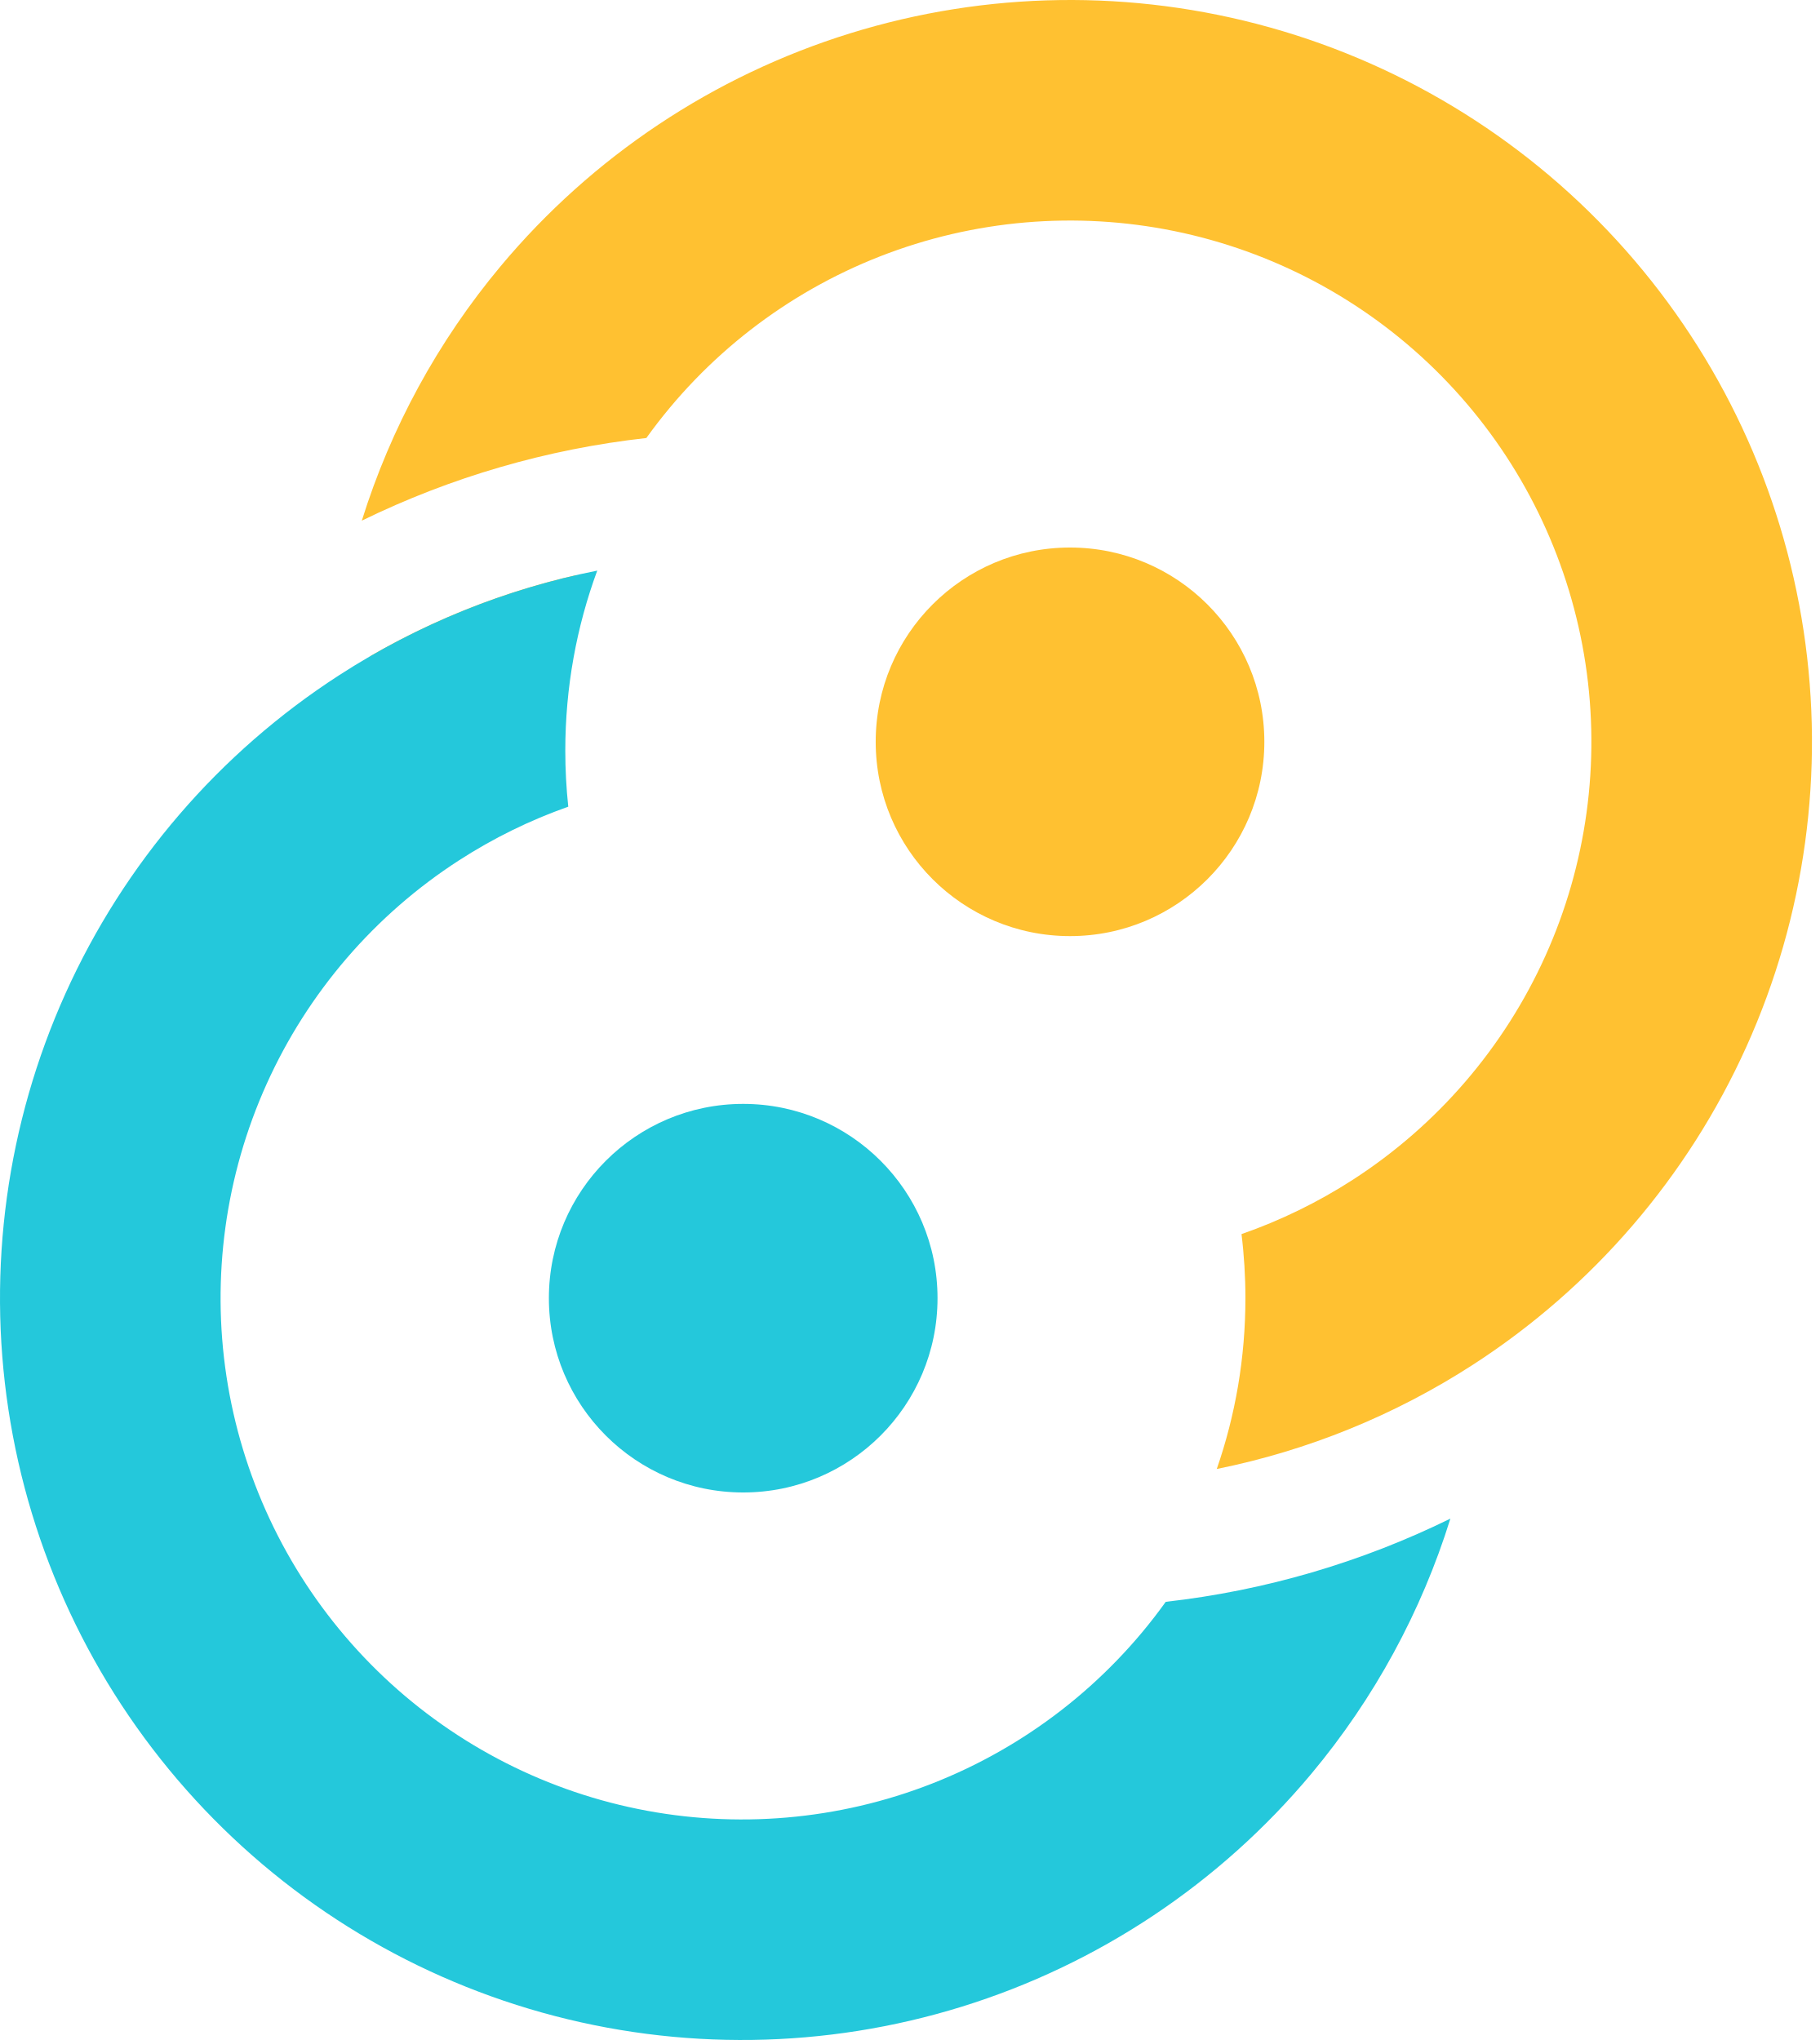
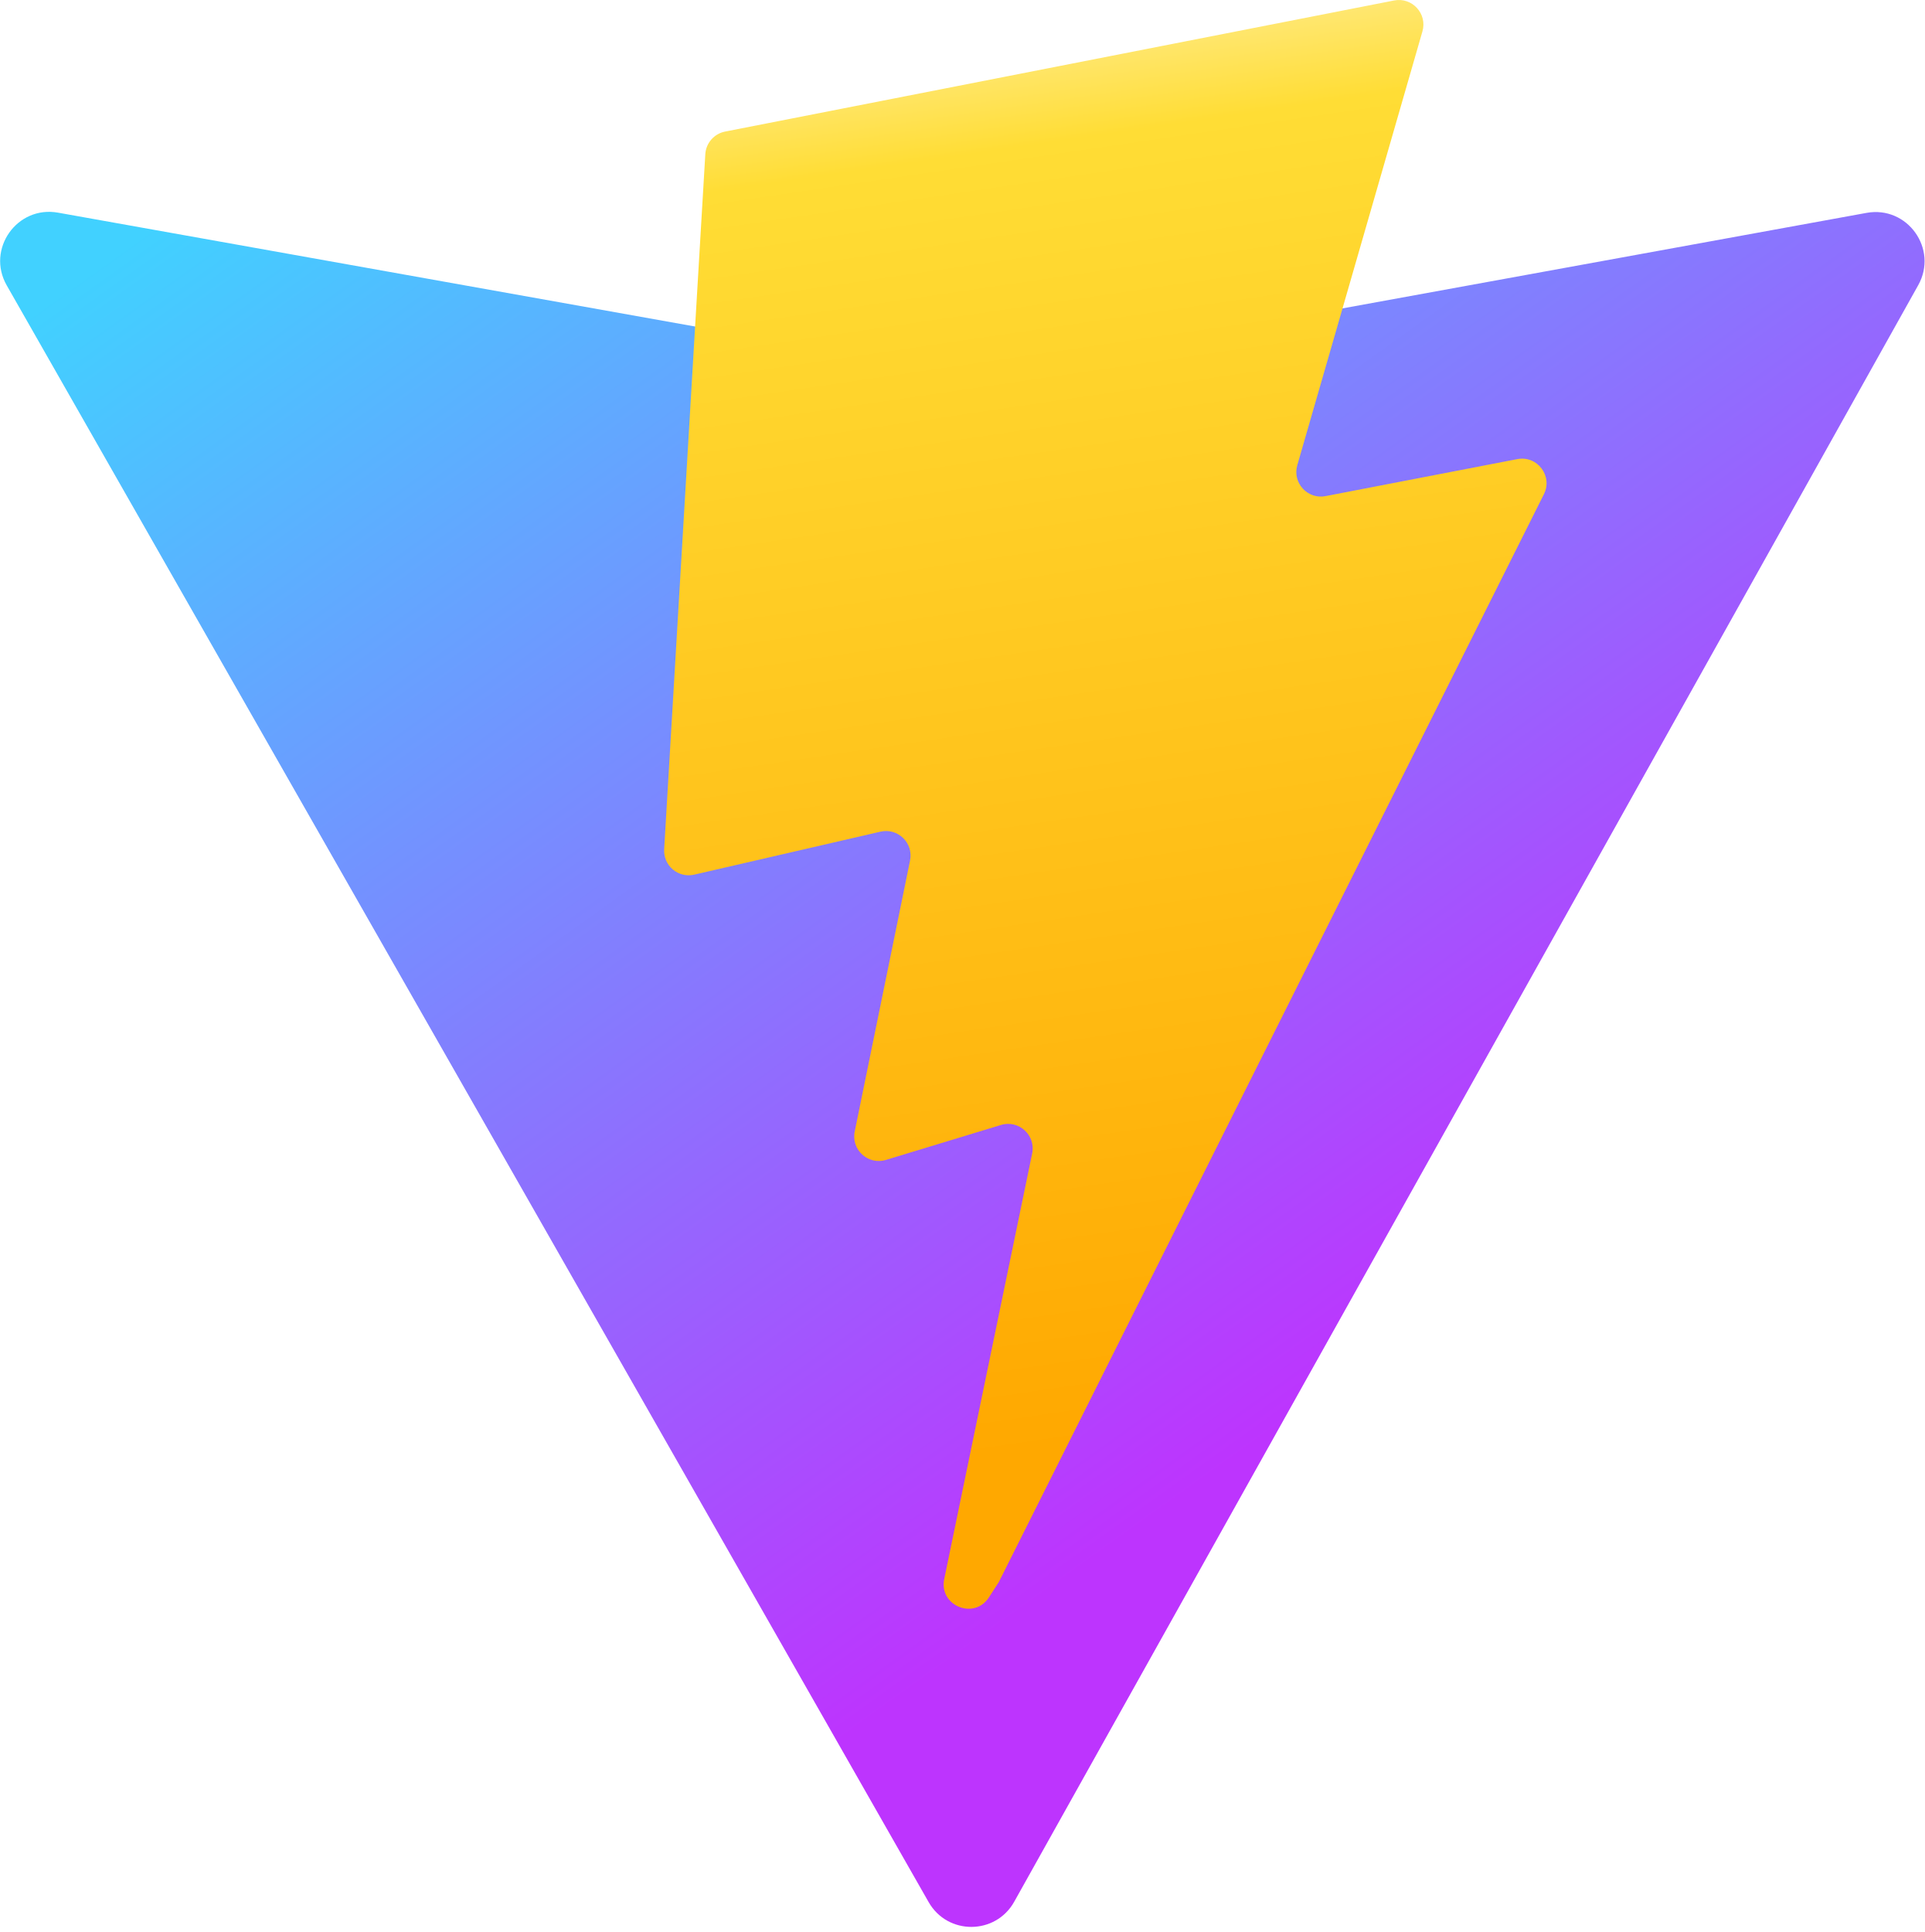
- <svg xmlns="http://www.w3.org/2000/svg" width="206" height="231" viewBox="0 0 206 231" fill="none">
-   <path d="M143.143 84C143.143 96.15 133.293 106 121.143 106C108.992 106 99.143 96.15 99.143 84C99.143 71.85 108.992 62 121.143 62C133.293 62 143.143 71.85 143.143 84Z" fill="#FFC131" />
-   <ellipse cx="84.143" cy="147" rx="22" ry="22" transform="rotate(180 84.1426 147)" fill="#24C8DB" />
-   <path fill-rule="evenodd" clip-rule="evenodd" d="M166.738 154.548C157.86 160.286 148.023 164.269 137.757 166.341C139.858 160.282 141 153.774 141 147C141 144.543 140.85 142.121 140.558 139.743C144.975 138.204 149.215 136.139 153.183 133.575C162.73 127.404 170.292 118.608 174.961 108.244C179.63 97.88 181.207 86.388 179.502 75.149C177.798 63.91 172.884 53.402 165.352 44.888C157.82 36.374 147.99 30.216 137.042 27.155C126.095 24.093 114.496 24.257 103.64 27.627C92.784 30.998 83.132 37.432 75.844 46.155C74.91 47.273 74.021 48.422 73.176 49.599C61.929 50.849 51.036 54.032 40.963 58.956C44.242 48.459 49.565 38.659 56.679 30.144C67.05 17.73 80.786 8.574 96.235 3.778C111.685 -1.019 128.19 -1.253 143.769 3.105C159.348 7.462 173.337 16.225 184.056 28.341C194.775 40.457 201.767 55.41 204.193 71.404C206.619 87.398 204.374 103.752 197.73 118.501C191.086 133.25 180.324 145.767 166.738 154.548ZM41.963 74.275L62.556 76.804C63.046 72.813 63.94 68.902 65.214 65.127C57.047 67.002 49.209 70.087 41.963 74.275Z" fill="#FFC131" />
-   <path fill-rule="evenodd" clip-rule="evenodd" d="M38.404 76.452C47.349 70.671 57.268 66.671 67.617 64.613C65.277 70.967 64 77.834 64 85C64 87.143 64.114 89.26 64.337 91.344C60.009 92.873 55.853 94.909 51.96 97.426C42.413 103.596 34.85 112.392 30.182 122.756C25.513 133.12 23.936 144.612 25.64 155.851C27.345 167.09 32.258 177.598 39.791 186.112C47.323 194.626 57.153 200.784 68.1 203.846C79.048 206.907 90.646 206.743 101.502 203.373C112.359 200.002 122.011 193.568 129.299 184.845C130.237 183.722 131.131 182.567 131.979 181.383C143.235 180.114 154.132 176.91 164.205 171.962C160.929 182.49 155.596 192.319 148.464 200.856C138.092 213.27 124.357 222.426 108.907 227.222C93.458 232.019 76.952 232.253 61.374 227.895C45.795 223.538 31.805 214.775 21.087 202.659C10.368 190.543 3.376 175.59 0.95 159.596C-1.476 143.602 0.768 127.248 7.412 112.499C14.057 97.75 24.818 85.233 38.404 76.452ZM163.062 156.711L163.062 156.711C162.954 156.773 162.846 156.835 162.738 156.897C162.846 156.835 162.954 156.773 163.062 156.711Z" fill="#24C8DB" />
+ <svg xmlns="http://www.w3.org/2000/svg" aria-hidden="true" role="img" class="iconify iconify--logos" width="31.88" height="32" preserveAspectRatio="xMidYMid meet" viewBox="0 0 256 257">
+   <defs>
+     <linearGradient id="IconifyId1813088fe1fbc01fb466" x1="-.828%" x2="57.636%" y1="7.652%" y2="78.411%">
+       <stop offset="0%" stop-color="#41D1FF" />
+       <stop offset="100%" stop-color="#BD34FE" />
+     </linearGradient>
+     <linearGradient id="IconifyId1813088fe1fbc01fb467" x1="43.376%" x2="50.316%" y1="2.242%" y2="89.03%">
+       <stop offset="0%" stop-color="#FFEA83" />
+       <stop offset="8.333%" stop-color="#FFDD35" />
+       <stop offset="100%" stop-color="#FFA800" />
+     </linearGradient>
+   </defs>
+   <path fill="url(#IconifyId1813088fe1fbc01fb466)" d="M255.153 37.938L134.897 252.976c-2.483 4.44-8.862 4.466-11.382.048L.875 37.958c-2.746-4.814 1.371-10.646 6.827-9.67l120.385 21.517a6.537 6.537 0 0 0 2.322-.004l117.867-21.483c5.438-.991 9.574 4.796 6.877 9.62Z" />
+   <path fill="url(#IconifyId1813088fe1fbc01fb467)" d="M185.432.063L96.44 17.501a3.268 3.268 0 0 0-2.634 3.014l-5.474 92.456a3.268 3.268 0 0 0 3.997 3.378l24.777-5.718c2.318-.535 4.413 1.507 3.936 3.838l-7.361 36.047c-.495 2.426 1.782 4.5 4.151 3.78l15.304-4.649c2.372-.72 4.652 1.36 4.15 3.788l-11.698 56.621c-.732 3.542 3.979 5.473 5.943 2.437l1.313-2.028l72.516-144.72c1.215-2.423-.88-5.186-3.54-4.672l-25.505 4.922c-2.396.462-4.435-1.77-3.759-4.114l16.646-57.705c.677-2.35-1.37-4.583-3.769-4.113Z" />
</svg>
